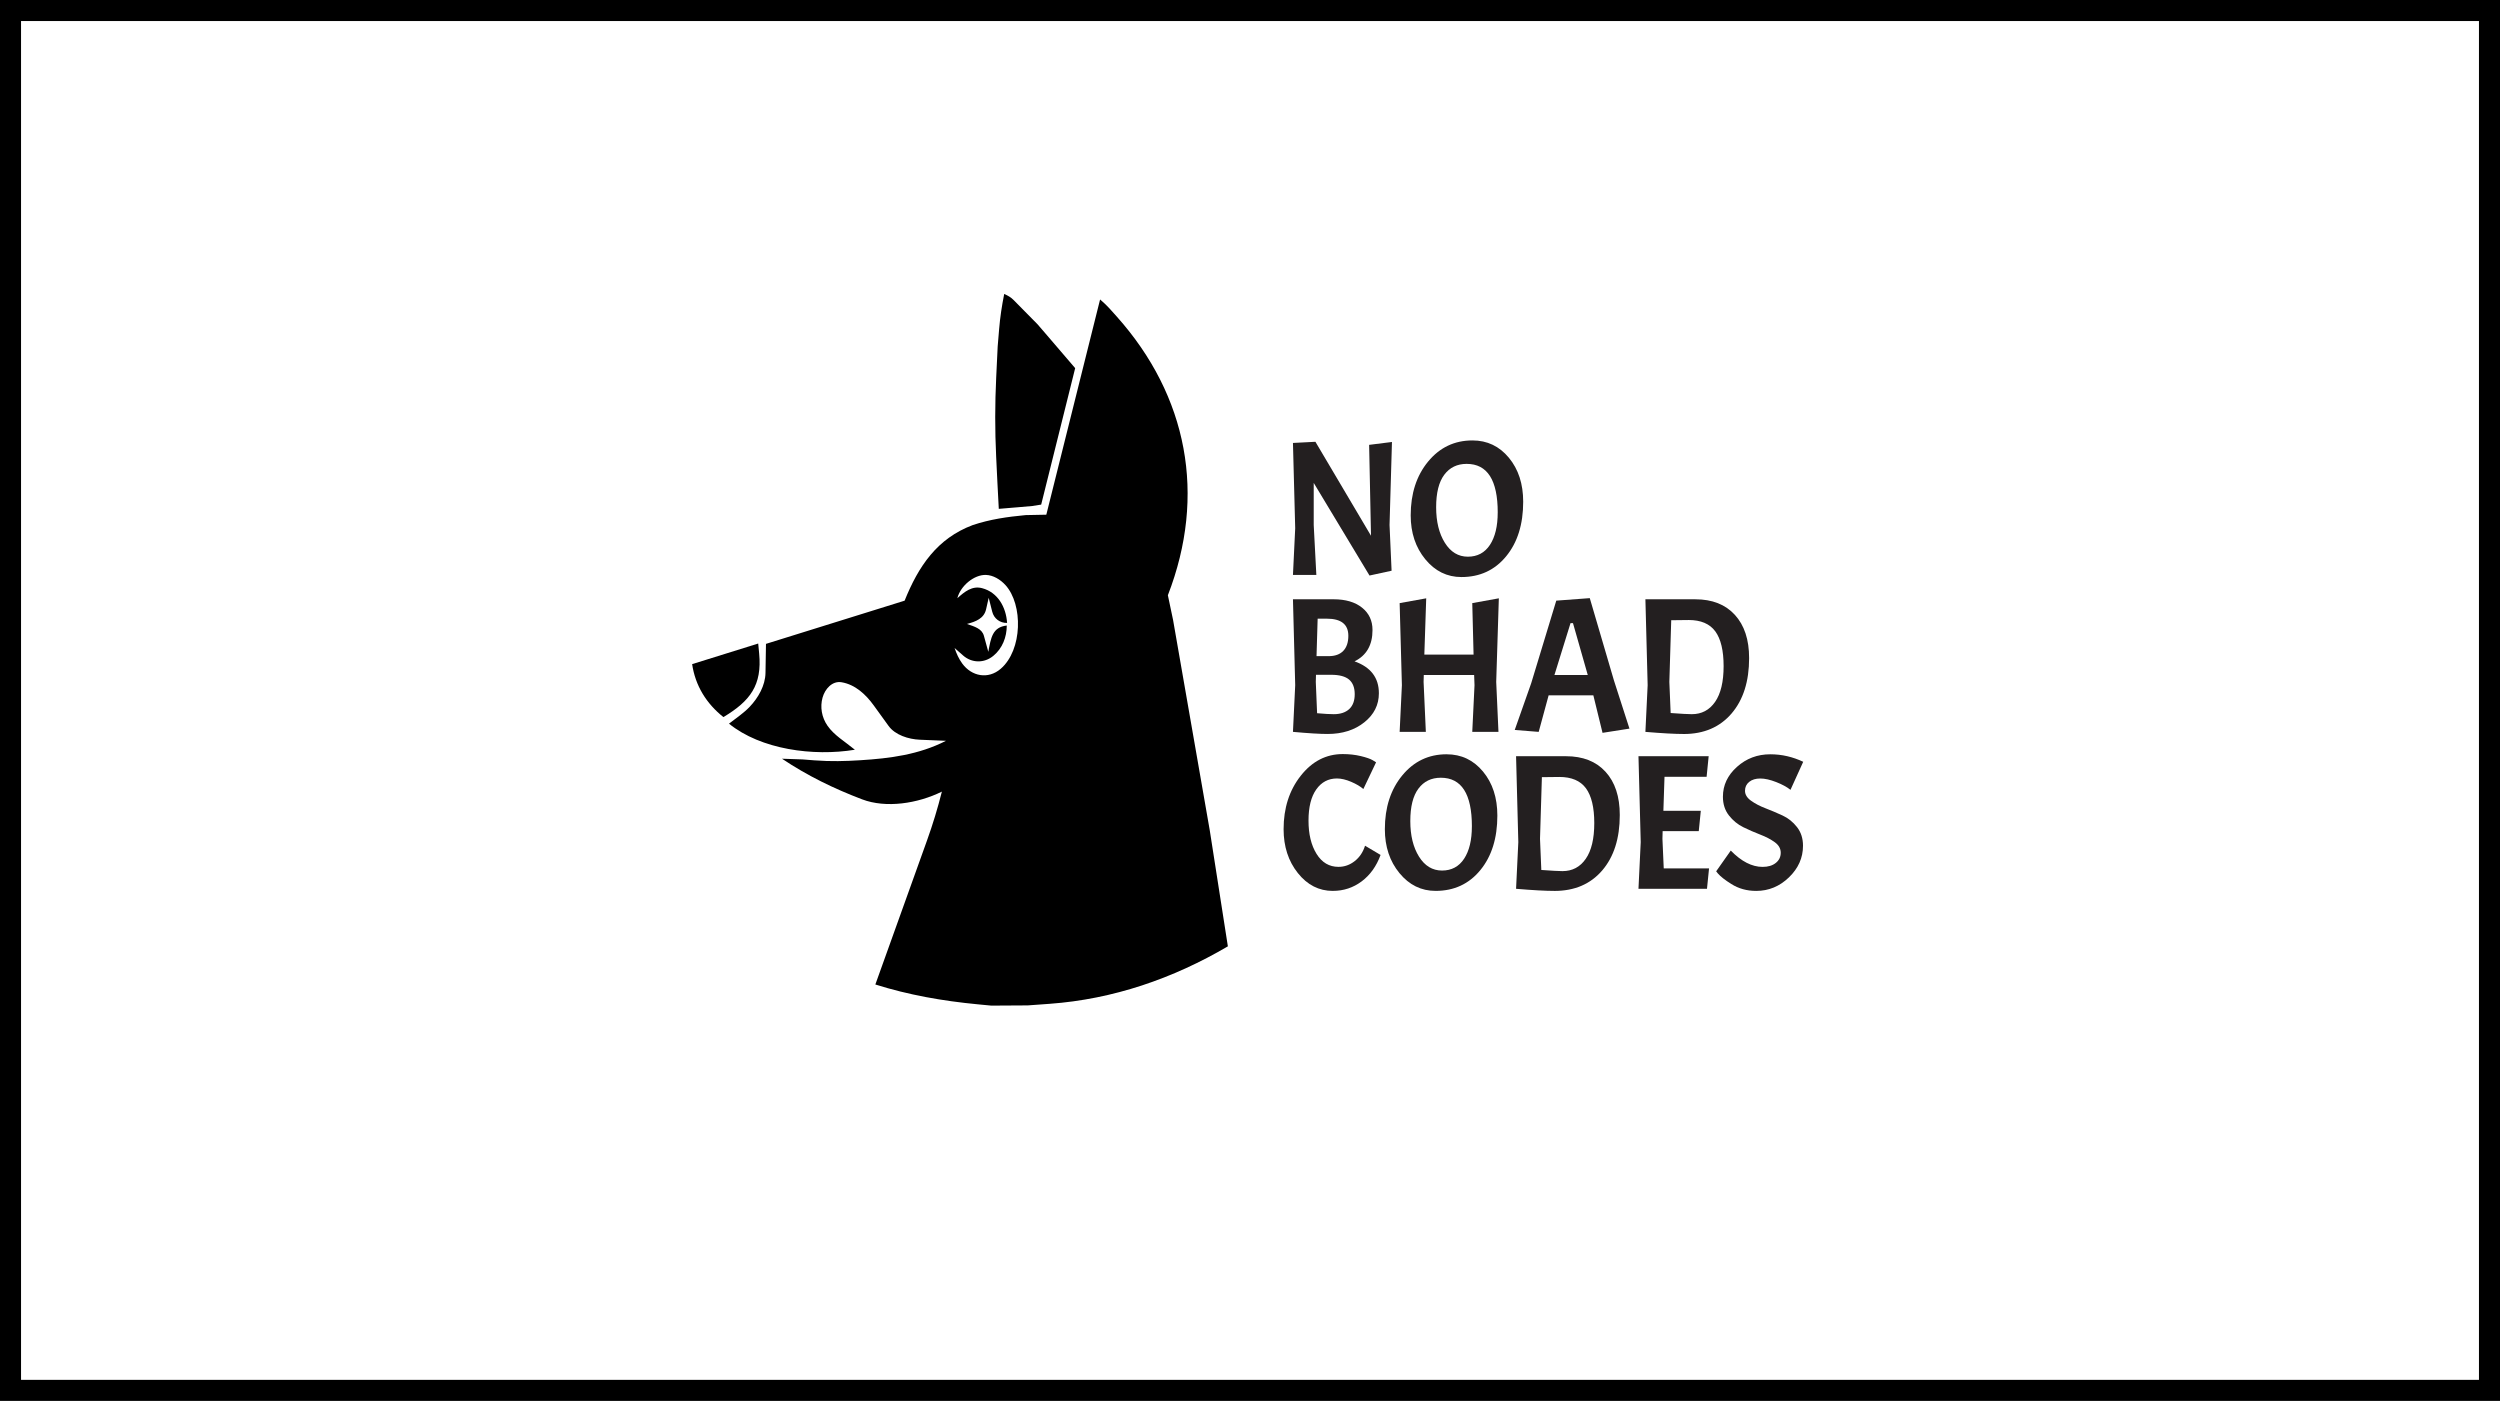
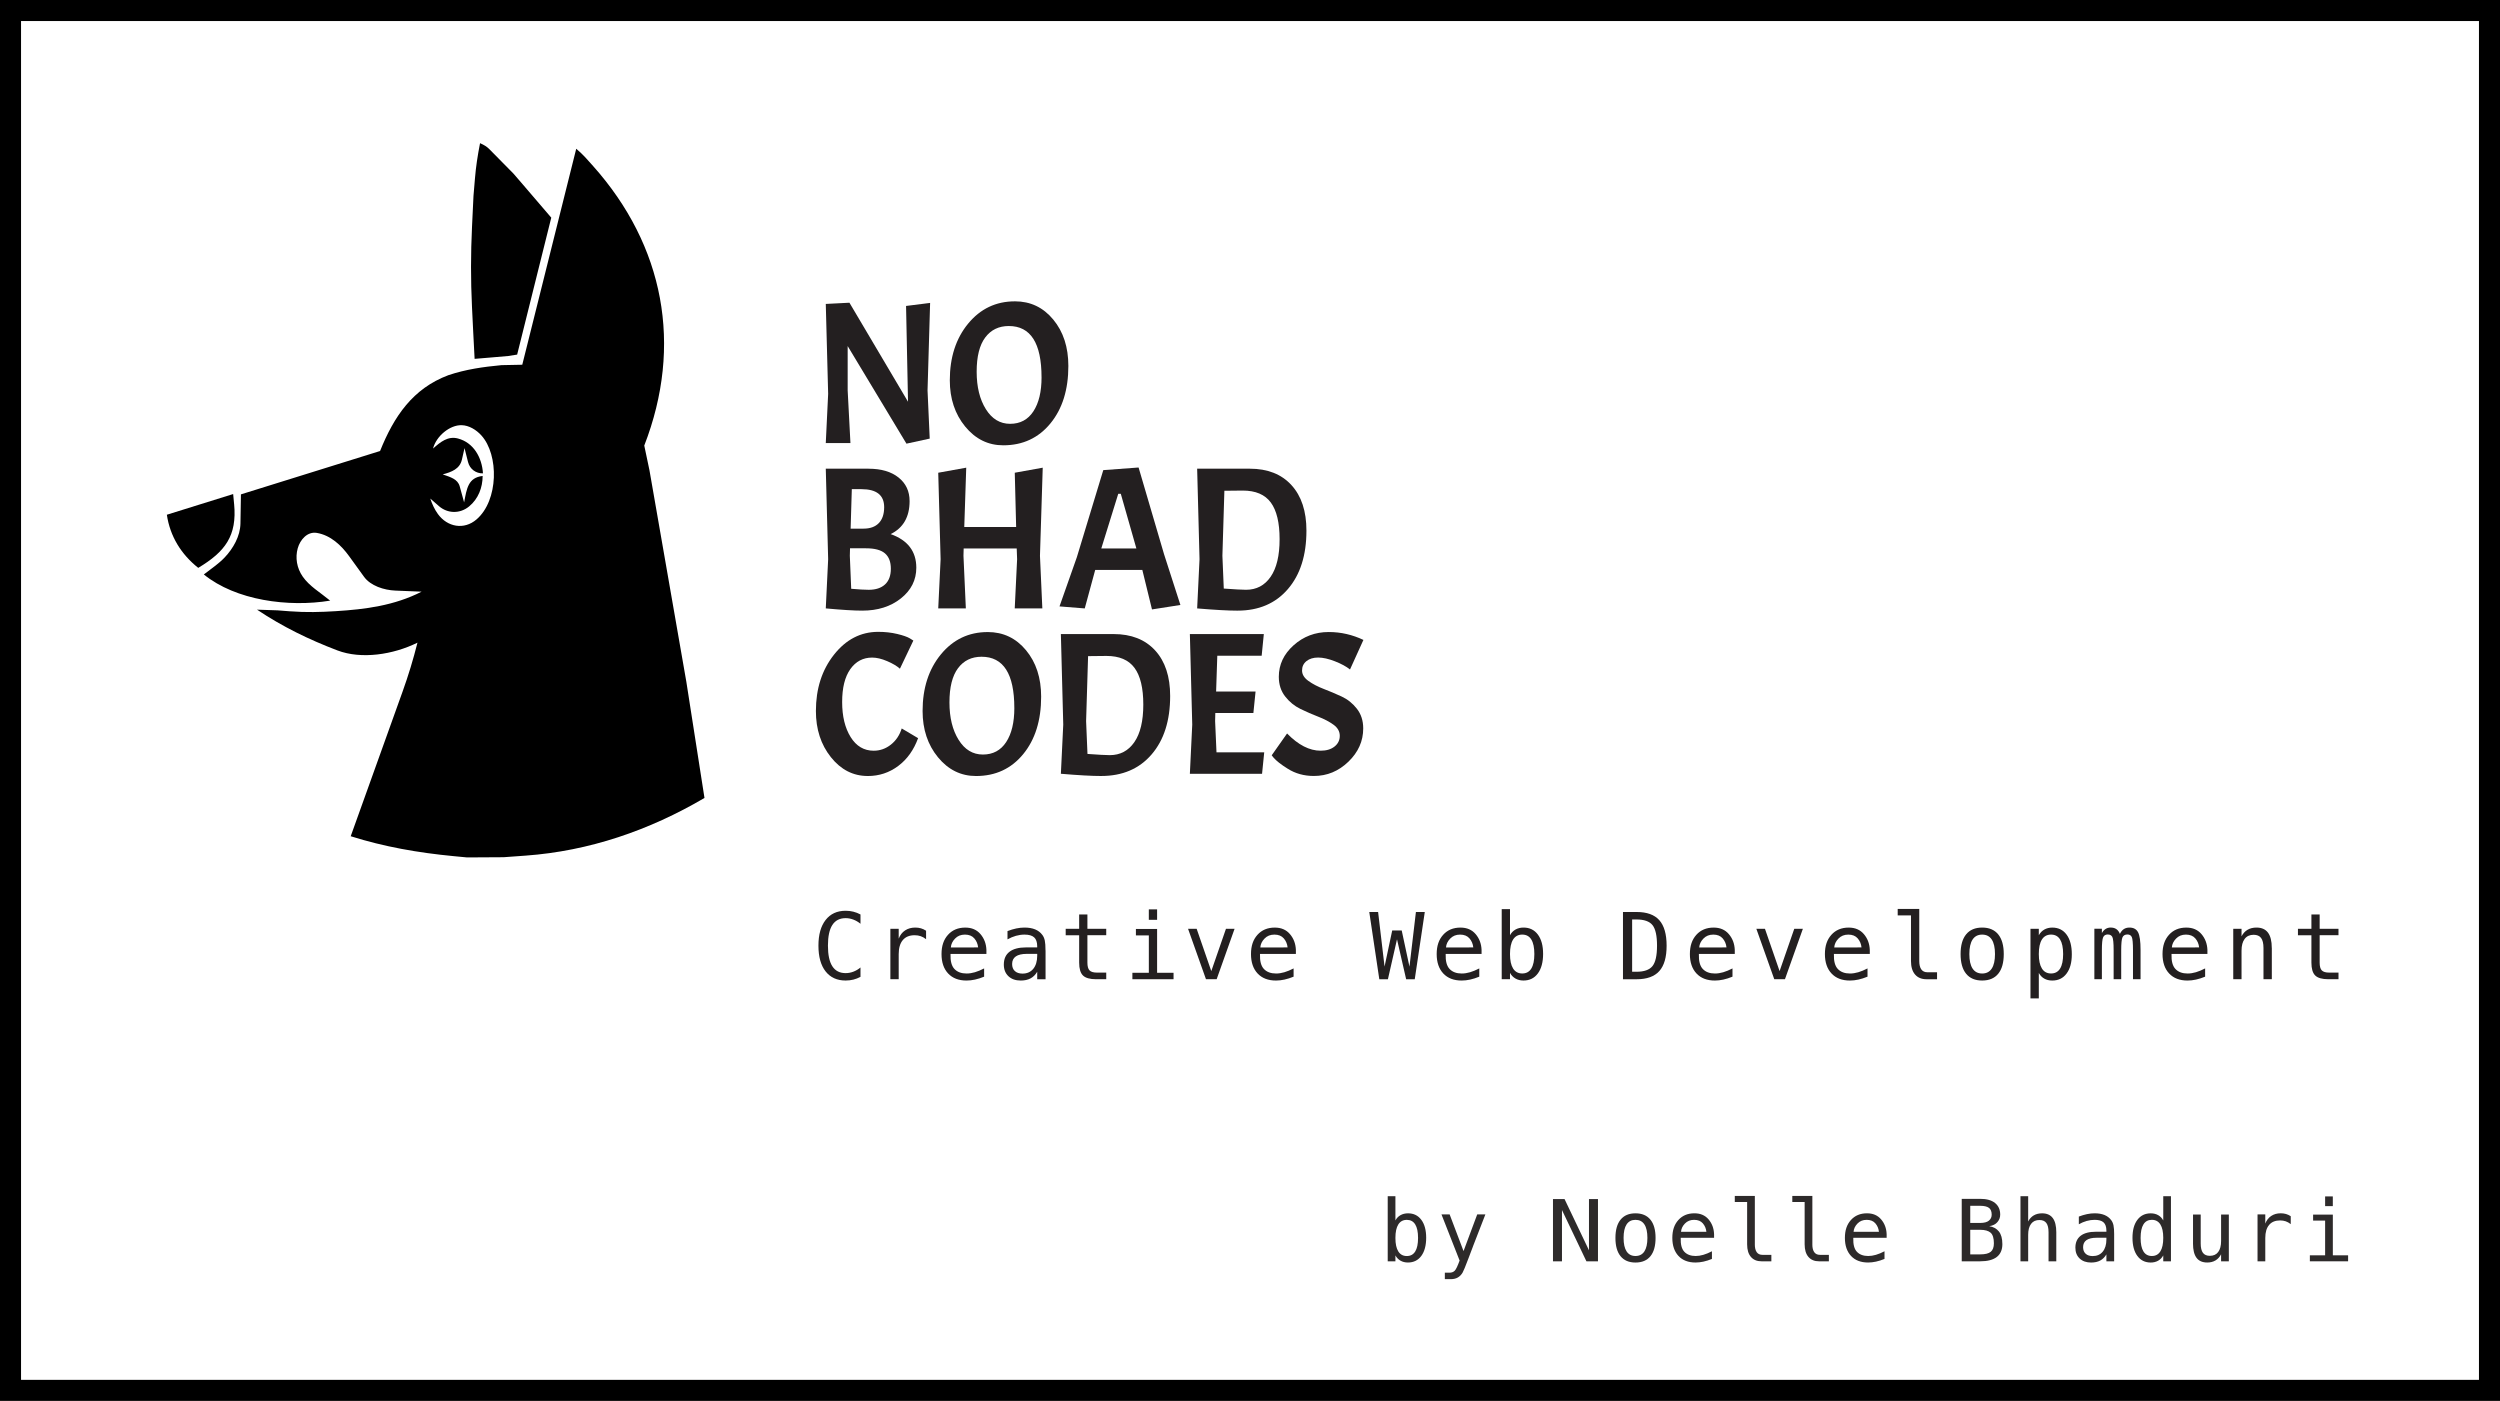
<svg xmlns="http://www.w3.org/2000/svg" id="card_back" width="1069.5" height="599.3" viewBox="0 0 1069.5 599.3">
  <rect id="Card_Outline" x="4.5" y="4.5" width="1060.5" height="590.3" fill="#fff" stroke="#000" stroke-miterlimit="10" stroke-width="9" />
  <g transform="translate(14.8009 1.0625) scale(0.763895)">
+     <g id="Creative_Web_Development" data-name="Creative WebDevelopment">
+       <path d="M462.53,545.66c-1.29.69-2.62,1.21-3.98,1.55-1.36.34-2.81.52-4.34.52-4.83,0-8.57-1.71-11.24-5.12-2.67-3.41-4-8.21-4-14.4s1.34-10.95,4.02-14.39,6.42-5.16,11.21-5.16c1.53,0,2.98.17,4.34.52,1.36.34,2.69.86,3.98,1.55v5.22c-1.24-1.03-2.58-1.81-4.01-2.35-1.43-.54-2.87-.81-4.31-.81-3.31,0-5.79,1.28-7.44,3.83-1.65,2.56-2.47,6.42-2.47,11.58s.82,9,2.47,11.55c1.65,2.56,4.13,3.83,7.44,3.83,1.48,0,2.93-.27,4.35-.81,1.42-.54,2.74-1.32,3.97-2.35v5.22Z" fill="#231f20" />
+       <path d="M499.26,524.58c-.99-.77-2-1.34-3.03-1.69-1.03-.35-2.15-.53-3.38-.53-2.89,0-5.1.91-6.63,2.72-1.53,1.82-2.3,4.44-2.3,7.87v14.05h-4.67v-28.25h4.67v5.52c.77-2,1.96-3.54,3.57-4.6,1.61-1.07,3.51-1.6,5.71-1.6,1.14,0,2.21.14,3.2.43.99.29,1.94.73,2.85,1.34v4.74Z" fill="#231f20" />
+       <path d="M533.04,530.56v2.27h-20.1v.15c-.13,3.85.6,6.62,2.21,8.3,1.61,1.68,3.87,2.52,6.8,2.52,1.48,0,3.03-.24,4.64-.71,1.61-.47,3.34-1.19,5.17-2.14v4.62c-1.77.72-3.47,1.27-5.11,1.63s-3.22.54-4.75.54c-4.39,0-7.82-1.32-10.29-3.95-2.47-2.63-3.71-6.26-3.71-10.88s1.21-8.1,3.63-10.79c2.42-2.69,5.65-4.04,9.68-4.04,3.6,0,6.44,1.22,8.51,3.66,2.08,2.44,3.18,5.38,3.32,8.83ZM528.4,529.2c-.2-1.95-.91-3.64-2.13-5.06-1.22-1.42-2.97-2.13-5.26-2.13s-4.08.74-5.52,2.22c-1.45,1.48-2.24,3.14-2.37,4.99l15.28-.03Z" fill="#231f20" />
+       <path d="M566.16,530.89v16.12h-4.67v-4.19c-.99,1.68-2.24,2.92-3.75,3.72-1.5.8-3.33,1.2-5.49,1.2-2.88,0-5.17-.81-6.89-2.43-1.71-1.62-2.57-3.8-2.57-6.52,0-3.14,1.05-5.53,3.17-7.16s5.21-2.45,9.29-2.45h6.23v-.73c-.02-2.25-.59-3.89-1.72-4.91-1.13-1.02-2.92-1.53-5.4-1.53-1.58,0-3.18.23-4.79.68s-3.19,1.12-4.72,1.99v-4.64c1.71-.66,3.36-1.15,4.93-1.48s3.1-.49,4.58-.49c2.34,0,4.33.34,5.99,1.03,1.66.69,3,1.72,4.02,3.1.64.84,1.09,1.88,1.36,3.12.27,1.24.4,3.09.4,5.56ZM557.16,532.8h-1.54c-2.71,0-4.75.48-6.12,1.43-1.37.95-2.06,2.37-2.06,4.25,0,1.7.51,3.02,1.54,3.96,1.03.94,2.45,1.41,4.26,1.41,2.56,0,4.57-.89,6.03-2.66,1.46-1.77,2.2-4.22,2.22-7.35v-1.03h-4.34Z" fill="#231f20" />
+       <path d="M589.6,510.73v8.02h10.54v3.61h-10.54v15.33c0,2.08.39,3.54,1.19,4.36.79.82,2.17,1.24,4.14,1.24h5.22v3.71h-5.67c-3.48,0-5.94-.7-7.36-2.09-1.43-1.4-2.14-3.8-2.14-7.21v-15.33h-7.54v-3.61h7.54v-8.02h4.64Z" fill="#231f20" />
+       <path d="M616.75,518.85h11.88v24.54h9.21v3.61h-23.05v-3.61h9.21v-20.93h-7.24v-3.61ZM623.99,507.88h4.64v5.85h-4.64v-5.85Z" fill="#231f20" />
+       <path d="M645.96,518.75h4.82l8.2,23.71,8.22-23.71h4.82l-10.04,28.25h-5.98l-10.04-28.25Z" fill="#231f20" />
+       <path d="M706.35,530.56v2.27h-20.1v.15c-.13,3.85.6,6.62,2.21,8.3,1.61,1.68,3.87,2.52,6.8,2.52,1.48,0,3.03-.24,4.64-.71,1.61-.47,3.34-1.19,5.17-2.14v4.62c-1.77.72-3.47,1.27-5.11,1.63s-3.22.54-4.75.54c-4.39,0-7.82-1.32-10.29-3.95-2.47-2.63-3.71-6.26-3.71-10.88s1.21-8.1,3.63-10.79c2.42-2.69,5.65-4.04,9.68-4.04,3.6,0,6.44,1.22,8.51,3.66,2.08,2.44,3.18,5.38,3.32,8.83ZM701.71,529.2c-.2-1.95-.91-3.64-2.13-5.06-1.22-1.42-2.97-2.13-5.26-2.13s-4.08.74-5.52,2.22c-1.45,1.48-2.24,3.14-2.37,4.99l15.28-.03Z" fill="#231f20" />
+       <path d="M747.43,509.35h4.97l3.61,30.57,4.29-20.23h5.32l4.34,20.28,3.61-30.62h4.97l-5.62,37.66h-4.82l-5.12-22.37-5.09,22.37h-4.82l-5.62-37.66Z" fill="#231f20" />
+       <path d="M810.34,530.56v2.27h-20.1v.15c-.13,3.85.6,6.62,2.21,8.3,1.61,1.68,3.87,2.52,6.8,2.52,1.48,0,3.03-.24,4.64-.71,1.61-.47,3.34-1.19,5.17-2.14v4.62c-1.77.72-3.47,1.27-5.11,1.63s-3.22.54-4.75.54c-4.39,0-7.82-1.32-10.29-3.95-2.47-2.63-3.71-6.26-3.71-10.88s1.21-8.1,3.63-10.79c2.42-2.69,5.65-4.04,9.68-4.04,3.6,0,6.44,1.22,8.51,3.66,2.08,2.44,3.18,5.38,3.32,8.83ZM805.7,529.2c-.2-1.95-.91-3.64-2.13-5.06-1.22-1.42-2.97-2.13-5.26-2.13s-4.08.74-5.52,2.22c-1.45,1.48-2.24,3.14-2.37,4.99l15.28-.03Z" fill="#231f20" />
+       <path d="M826.26,522.36c.74-1.38,1.76-2.44,3.06-3.18,1.3-.74,2.81-1.11,4.53-1.11,3.4,0,6.07,1.31,8.02,3.92,1.95,2.61,2.93,6.22,2.93,10.81s-.98,8.31-2.94,10.96c-1.96,2.65-4.65,3.97-8.06,3.97-1.68,0-3.17-.37-4.45-1.1-1.29-.73-2.32-1.79-3.09-3.19v3.56h-4.64v-39.25h4.64v14.6ZM839.9,532.9c0-3.6-.57-6.31-1.71-8.15s-2.83-2.75-5.07-2.75-3.96.92-5.12,2.76c-1.16,1.84-1.74,4.55-1.74,8.13s.58,6.27,1.74,8.12,2.87,2.77,5.12,2.77,3.93-.92,5.07-2.75,1.71-4.55,1.71-8.15Z" fill="#231f20" />
+       <path d="M897.17,509.35c5.75,0,9.99,1.53,12.71,4.59,2.72,3.06,4.09,7.82,4.09,14.28s-1.36,11.16-4.09,14.21c-2.72,3.05-6.96,4.58-12.71,4.58h-7.64v-37.66h7.64ZM897.07,542.82c4.29,0,7.28-1.06,8.98-3.17,1.7-2.11,2.55-5.92,2.55-11.44s-.84-9.4-2.53-11.51c-1.69-2.11-4.69-3.17-8.99-3.17h-2.42v29.28h2.42Z" fill="#231f20" />
+       <path d="M952.14,530.56v2.27h-20.1v.15c-.13,3.85.6,6.62,2.21,8.3,1.61,1.68,3.87,2.52,6.8,2.52,1.48,0,3.03-.24,4.64-.71,1.61-.47,3.34-1.19,5.17-2.14v4.62c-1.77.72-3.47,1.27-5.11,1.63s-3.22.54-4.75.54c-4.39,0-7.82-1.32-10.29-3.95-2.47-2.63-3.71-6.26-3.71-10.88s1.21-8.1,3.63-10.79c2.42-2.69,5.65-4.04,9.68-4.04,3.6,0,6.44,1.22,8.51,3.66,2.08,2.44,3.18,5.38,3.32,8.83ZM947.5,529.2c-.2-1.95-.91-3.64-2.13-5.06-1.22-1.42-2.97-2.13-5.26-2.13s-4.08.74-5.52,2.22c-1.45,1.48-2.24,3.14-2.37,4.99l15.28-.03Z" fill="#231f20" />
+       <path d="M964.22,518.75h4.82l8.2,23.71,8.22-23.71h4.82l-10.04,28.25h-5.98l-10.04-28.25Z" fill="#231f20" />
+       <path d="M1027.76,530.56v2.27h-20.1v.15c-.13,3.85.6,6.62,2.21,8.3,1.61,1.68,3.87,2.52,6.8,2.52,1.48,0,3.03-.24,4.64-.71,1.61-.47,3.34-1.19,5.17-2.14v4.62c-1.77.72-3.47,1.27-5.11,1.63s-3.22.54-4.75.54c-4.39,0-7.82-1.32-10.29-3.95-2.47-2.63-3.71-6.26-3.71-10.88s1.21-8.1,3.63-10.79c2.42-2.69,5.65-4.04,9.68-4.04,3.6,0,6.44,1.22,8.51,3.66,2.08,2.44,3.18,5.38,3.32,8.83ZM1023.12,529.2c-.2-1.95-.91-3.64-2.13-5.06-1.22-1.42-2.97-2.13-5.26-2.13s-4.08.74-5.52,2.22c-1.45,1.48-2.24,3.14-2.37,4.99l15.28-.03Z" fill="#231f20" />
+       <path d="M1055.46,536.79c0,2.08.38,3.66,1.15,4.72.76,1.06,1.9,1.59,3.39,1.59h5.42v3.91h-5.88c-2.77,0-4.92-.89-6.44-2.66-1.52-1.77-2.28-4.29-2.28-7.55v-25.55h-7.44v-3.63h12.08v29.18Z" fill="#231f20" />
+       <path d="M1090.68,518.07c3.92,0,6.92,1.27,8.99,3.81,2.08,2.54,3.11,6.21,3.11,11.02s-1.03,8.5-3.1,11.03c-2.07,2.53-5.07,3.8-9,3.8s-6.91-1.26-8.98-3.8c-2.07-2.53-3.1-6.21-3.1-11.03s1.03-8.48,3.1-11.02c2.07-2.54,5.06-3.81,8.98-3.81ZM1090.68,522.01c-2.35,0-4.14.92-5.35,2.75s-1.82,4.55-1.82,8.15.6,6.29,1.82,8.13,2.99,2.76,5.35,2.76,4.16-.92,5.37-2.76c1.21-1.84,1.82-4.55,1.82-8.13s-.61-6.31-1.82-8.15c-1.21-1.83-3-2.75-5.37-2.75Z" fill="#231f20" />
+       <path d="M1122.41,543.45v14.3h-4.67v-38.99h4.67v3.61c.77-1.4,1.8-2.46,3.09-3.19s2.77-1.1,4.45-1.1c3.41,0,6.09,1.32,8.03,3.96,1.94,2.64,2.91,6.3,2.91,10.97s-.98,8.19-2.93,10.81-4.62,3.92-8.02,3.92c-1.71,0-3.22-.37-4.5-1.1-1.29-.73-2.3-1.79-3.04-3.19ZM1136.03,532.9c0-3.6-.57-6.31-1.7-8.15-1.13-1.83-2.82-2.75-5.06-2.75s-3.96.92-5.12,2.76c-1.16,1.84-1.74,4.55-1.74,8.13s.58,6.27,1.74,8.12,2.87,2.77,5.12,2.77,3.92-.92,5.06-2.75c1.14-1.83,1.7-4.55,1.7-8.15Z" fill="#231f20" />
+       <path d="M1167.82,521.63c.57-1.21,1.3-2.11,2.18-2.69s1.95-.87,3.19-.87c2.27,0,3.87.88,4.8,2.63.93,1.76,1.4,5.07,1.4,9.92v16.37h-4.24v-16.17c0-3.99-.22-6.46-.67-7.43s-1.26-1.45-2.43-1.45c-1.35,0-2.27.52-2.76,1.55s-.74,3.48-.74,7.33v16.17h-4.24v-16.17c0-4.04-.24-6.52-.72-7.47-.48-.94-1.34-1.41-2.58-1.41s-2.08.52-2.56,1.55c-.48,1.03-.72,3.48-.72,7.33v16.17h-4.21v-28.25h4.21v2.42c.55-1.01,1.25-1.78,2.08-2.31s1.78-.79,2.84-.79c1.28,0,2.34.29,3.19.88.85.59,1.51,1.48,1.98,2.67Z" fill="#231f20" />
+       <path d="M1216.83,530.56v2.27h-20.1v.15c-.13,3.85.6,6.62,2.21,8.3,1.61,1.68,3.87,2.52,6.8,2.52,1.48,0,3.03-.24,4.64-.71,1.61-.47,3.34-1.19,5.17-2.14v4.62c-1.77.72-3.47,1.27-5.11,1.63s-3.22.54-4.75.54c-4.39,0-7.82-1.32-10.29-3.95-2.47-2.63-3.71-6.26-3.71-10.88s1.21-8.1,3.63-10.79c2.42-2.69,5.65-4.04,9.68-4.04,3.6,0,6.44,1.22,8.51,3.66,2.08,2.44,3.18,5.38,3.32,8.83ZM1212.19,529.2c-.2-1.95-.91-3.64-2.13-5.06-1.22-1.42-2.97-2.13-5.26-2.13s-4.08.74-5.52,2.22c-1.45,1.48-2.24,3.14-2.37,4.99l15.28-.03Z" fill="#231f20" />
+       <path d="M1252.9,529.5v17.5h-4.67v-17.5c0-2.54-.45-4.41-1.34-5.6-.89-1.19-2.29-1.79-4.19-1.79-2.17,0-3.84.77-5.01,2.31s-1.75,3.75-1.75,6.62v15.96h-4.64v-28.25h4.64v4.24c.82-1.61,1.94-2.84,3.35-3.67,1.41-.83,3.09-1.25,5.02-1.25,2.88,0,5.02.95,6.44,2.84,1.42,1.89,2.13,4.75,2.13,8.59Z" fill="#231f20" />
+       <path d="M1279.69,510.73v8.02h10.54v3.61h-10.54v15.33c0,2.08.39,3.54,1.19,4.36.79.82,2.17,1.24,4.14,1.24h5.22v3.71h-5.67c-3.48,0-5.94-.7-7.36-2.09-1.43-1.4-2.14-3.8-2.14-7.21v-15.33h-7.54v-3.61h7.54v-8.02h4.64Z" fill="#231f20" />
+     </g>
    <g>
-       <g>
-         <path d="M760.16,246.13l-1.36,46.49,1.15,25.61-12.37,2.69-31.24-51.87v23.57l1.47,27.98h-13.1l1.26-26.15-1.26-47.78,12.58-.65,31.13,52.62-1.05-50.9,12.79-1.61Z" fill="#231f20" />
-         <path d="M805.24,245.26c8.24,0,15.04,3.23,20.39,9.69,5.35,6.46,8.02,14.67,8.02,24.64,0,12.63-3.18,22.81-9.54,30.56-6.36,7.75-14.71,11.62-25.05,11.62-8.04,0-14.78-3.32-20.23-9.95-5.45-6.64-8.18-14.83-8.18-24.59,0-12.19,3.25-22.24,9.75-30.13,6.5-7.89,14.78-11.84,24.84-11.84ZM819.39,285.62c0-18.15-5.8-27.23-17.4-27.23-5.31,0-9.49,2.03-12.53,6.08-3.04,4.05-4.56,10.12-4.56,18.19s1.62,14.71,4.87,19.91c3.25,5.2,7.55,7.8,12.89,7.8s9.47-2.21,12.37-6.62c2.9-4.41,4.35-10.46,4.35-18.13Z" fill="#231f20" />
-         <path d="M727.46,334.22c6.71,0,12.02,1.56,15.93,4.68,3.91,3.12,5.87,7.3,5.87,12.54,0,8.39-3.35,14.24-10.06,17.54,9.08,3.23,13.63,9.18,13.63,17.86,0,6.53-2.73,11.96-8.18,16.3-5.45,4.34-12.3,6.51-20.55,6.51-4.33,0-10.8-.39-19.39-1.18l1.26-26.15-1.26-48.1h22.75ZM726.1,376.51h-8.49l-.11,3.98.73,17.54c4.05.36,7.16.54,9.33.54,3.7,0,6.58-.95,8.65-2.85,2.06-1.9,3.09-4.68,3.09-8.34s-1.05-6.38-3.14-8.18c-2.1-1.79-5.45-2.69-10.06-2.69ZM723.68,345.09h-5.14l-.63,20.98h6.81c3.56,0,6.29-.99,8.18-2.96,1.89-1.97,2.83-4.79,2.83-8.45,0-6.38-4.02-9.58-12.05-9.58Z" fill="#231f20" />
-         <path d="M820.01,333.68l-1.47,46.81,1.26,27.98h-14.67l1.26-26.15-.21-5.7h-28.2l-.11,3.87,1.26,27.98h-14.67l1.26-26.15-1.26-45.95,14.88-2.69-1.05,31.53h27.57l-.73-28.84,14.88-2.69Z" fill="#231f20" />
-         <path d="M878.08,409.01l-5.14-20.98h-25.05l-5.56,20.45-13.42-1.08,9.22-26.15,14.05-46.27,18.76-1.4,13.52,46.06,8.7,27.01-15.09,2.37ZM861.52,347.57h-1.36l-9.01,29.05h18.66l-8.28-29.05Z" fill="#231f20" />
-         <path d="M923.58,409.66c-4.96,0-12.12-.39-21.49-1.18l1.26-26.15-1.26-48.1h27.99c9.43,0,16.81,2.91,22.12,8.72,5.31,5.81,7.97,13.88,7.97,24.21,0,13.06-3.29,23.41-9.85,31.05-6.57,7.64-15.48,11.46-26.73,11.46ZM926.3,345.84c-4.61,0-7.86.04-9.75.11l-1.05,34.54.73,17.43c5.87.43,9.82.65,11.84.65,5.52,0,9.87-2.3,13.05-6.89,3.18-4.59,4.77-11.26,4.77-20.02s-1.56-15.24-4.66-19.48c-3.11-4.23-8.09-6.35-14.94-6.35Z" fill="#231f20" />
-         <path d="M727.04,497.54c-7.76,0-14.29-3.34-19.6-10.01-5.31-6.67-7.97-14.85-7.97-24.54,0-11.84,3.2-21.81,9.59-29.92,6.39-8.11,14.24-12.16,23.53-12.16,3.63,0,7,.38,10.12,1.13,3.11.75,5.33,1.53,6.66,2.31l1.89,1.18-7.13,14.96c-1.61-1.43-3.88-2.78-6.81-4.04-2.93-1.25-5.59-1.88-7.97-1.88-4.82,0-8.68,2.04-11.58,6.13-2.9,4.09-4.35,9.92-4.35,17.49s1.5,13.77,4.51,18.62c3,4.84,7.09,7.26,12.26,7.26,3.35,0,6.39-1.08,9.12-3.23,2.73-2.15,4.65-5.02,5.77-8.61l8.7,5.17c-2.31,6.31-5.84,11.25-10.59,14.8-4.75,3.55-10.13,5.33-16.14,5.33Z" fill="#231f20" />
-         <path d="M790.77,421.03c8.24,0,15.04,3.23,20.39,9.68,5.35,6.46,8.02,14.67,8.02,24.64,0,12.63-3.18,22.81-9.54,30.56-6.36,7.75-14.71,11.62-25.05,11.62-8.04,0-14.78-3.32-20.23-9.95-5.45-6.63-8.18-14.83-8.18-24.59,0-12.2,3.25-22.24,9.75-30.13,6.5-7.89,14.78-11.84,24.84-11.84ZM804.92,461.38c0-18.15-5.8-27.22-17.4-27.22-5.31,0-9.49,2.03-12.53,6.08-3.04,4.05-4.56,10.12-4.56,18.19s1.62,14.71,4.87,19.91c3.25,5.2,7.55,7.8,12.89,7.8s9.47-2.21,12.37-6.62c2.9-4.41,4.35-10.46,4.35-18.13Z" fill="#231f20" />
-         <path d="M851.15,497.54c-4.96,0-12.12-.39-21.49-1.18l1.26-26.15-1.26-48.1h27.99c9.43,0,16.81,2.91,22.12,8.72,5.31,5.81,7.97,13.88,7.97,24.21,0,13.06-3.29,23.41-9.85,31.05-6.57,7.64-15.48,11.46-26.73,11.46ZM853.87,433.73c-4.61,0-7.86.04-9.75.11l-1.05,34.54.73,17.43c5.87.43,9.82.65,11.84.65,5.52,0,9.87-2.29,13.05-6.89,3.18-4.59,4.77-11.26,4.77-20.02s-1.56-15.24-4.66-19.48c-3.11-4.23-8.09-6.35-14.94-6.35Z" fill="#231f20" />
-         <path d="M898.21,496.36l1.26-26.15-1.26-48.1h39.31l-1.15,11.51h-23.58l-.63,19.05h20.96l-1.15,11.41h-20.23l-.11,4.3.73,16.57h25.37l-1.15,11.41h-38.37Z" fill="#231f20" />
-         <path d="M949.89,474.94c5.94,6.1,11.88,9.15,17.82,9.15,3.07,0,5.54-.73,7.39-2.21,1.85-1.47,2.78-3.37,2.78-5.7s-1.12-4.3-3.35-5.92c-2.24-1.61-4.94-3.03-8.12-4.25-3.18-1.22-6.34-2.6-9.49-4.14-3.14-1.54-5.83-3.75-8.07-6.62-2.24-2.87-3.35-6.35-3.35-10.44,0-6.46,2.62-12.03,7.86-16.73,5.24-4.7,11.46-7.05,18.66-7.05,3.28,0,6.46.36,9.54,1.08,3.07.72,6.04,1.76,8.91,3.12l-7.13,15.71c-1.96-1.58-4.63-3.03-8.02-4.36-3.39-1.33-6.36-1.99-8.91-1.99s-4.61.63-6.18,1.88c-1.57,1.26-2.36,2.92-2.36,5s1.12,3.93,3.35,5.54c2.24,1.61,4.94,3.03,8.12,4.25,3.18,1.22,6.36,2.57,9.54,4.04,3.18,1.47,5.89,3.64,8.12,6.51,2.24,2.87,3.35,6.35,3.35,10.44,0,6.74-2.62,12.64-7.86,17.7-5.24,5.06-11.36,7.59-18.34,7.59-5.24,0-9.89-1.29-13.94-3.87-3.56-2.22-6.08-4.2-7.55-5.92l-.94-1.18,8.18-11.62Z" fill="#231f20" />
-       </g>
-       <g id="Arrow_Avatar">
-         <path d="M437.09,424.44c8.76.68,16.98.45,25.35-.08,16.56-1.04,32.66-3.07,47.97-10.88l-14.7-.61c-6.28-.26-13.78-2.63-17.45-7.71l-8.34-11.53c-4.37-6.04-10.28-11.63-17.98-12.94-5.28-.9-9.33,3.79-10.66,8.58-1.46,5.24-.53,11.04,2.78,15.79,3.74,5.36,9.49,8.65,15.32,13.42-23.31,3.83-52.68-.13-70.5-14.6,4.41-3.44,8.21-5.89,11.63-9.49,4.78-5.03,8.69-11.9,8.81-18.91l.27-16.29,77.64-24.19c7.76-19.3,18.23-34.85,38.12-42.32,9.71-3.26,19.48-4.64,29.66-5.6l11.58-.23,30.11-120.53c3.99,3.37,6.41,6.29,9.4,9.64,39.62,44.43,50.28,99.96,28.56,156l2.91,13.83,20.57,117.95,10.12,64.84c-30.75,18.07-64.34,29.62-99.82,32.19l-12.26.89-20.4.12-7.51-.72c-19.79-1.9-38.79-5.23-57.43-11.11l28.94-80.68c3.3-9.21,5.91-17.8,8.32-27.34-13.57,6.71-31.28,9.43-44.7,4.32-15.82-6.02-30.59-13.2-44.84-22.74l11.49.39,7.05.55ZM544.45,348.93c-.04,6.53-2.44,12.78-7.55,16.98-5.1,4.2-12.02,4.1-16.93-.22l-4.75-4.18c.98,2.99,2.38,6.08,4.26,8.66,5.3,7.27,14.55,9.01,21.54,3,12.31-10.57,12.57-36.02,2.7-46.88-2.9-3.19-6.91-5.6-11.01-5.71-6.54-.17-14.15,6.05-15.95,13.04,4.12-3.69,8.3-7.09,13.87-5.62,8.77,2.31,13.43,10.62,13.99,19.47-3.96.09-7.35-2.4-8.33-6.3l-1.97-7.79-1.46,6.44c-1.17,5.16-5.73,6.91-10.72,8.22,4.34,1.52,8.38,2.59,9.51,6.68l2.45,8.92c1.48-7.74,2.24-13.81,10.35-14.72Z" />
-         <path d="M549.12,282.81l-9.15.77-.78-14.91-.69-14.26c-.72-14.84-.69-29.64.02-44.44l.83-17.32.81-9.73c.57-6.78,1.45-12.54,2.84-19.69,2.21.98,3.77,1.89,5.19,3.32l13.47,13.66,5.31,6.16,15.78,18.41-19.04,76.42-5.03.79-9.56.83Z" />
-         <path d="M405.77,364.59c1.69,17.74-4.99,26.6-20.02,35.61-9.51-7.56-15.73-17.55-17.51-29.66l37-11.54.53,5.59Z" />
-       </g>
+       <path d="M501.51,168.26l-1.44,48.99,1.22,26.99-13.03,2.83-32.92-54.66v24.83l1.55,29.48h-13.81l1.33-27.55-1.33-50.35,13.25-.68,32.81,55.45-1.1-53.64,13.48-1.7Z" fill="#231f20" />
+       <path d="M549,167.36c8.69,0,15.85,3.4,21.48,10.21,5.63,6.8,8.45,15.46,8.45,25.97,0,13.31-3.35,24.04-10.05,32.2-6.7,8.16-15.5,12.25-26.4,12.25-8.47,0-15.58-3.5-21.32-10.49-5.74-6.99-8.62-15.63-8.62-25.91,0-12.85,3.42-23.43,10.27-31.75,6.85-8.31,15.58-12.47,26.18-12.47ZM563.91,209.88c0-19.12-6.11-28.69-18.33-28.69-5.6,0-10,2.14-13.2,6.41-3.2,4.27-4.8,10.66-4.8,19.16s1.71,15.5,5.14,20.98c3.42,5.48,7.95,8.22,13.59,8.22s9.98-2.32,13.03-6.97c3.05-4.65,4.58-11.02,4.58-19.11Z" fill="#231f20" />
+       <path d="M467.04,261.1c7.07,0,12.67,1.64,16.79,4.93,4.12,3.29,6.19,7.69,6.19,13.21,0,8.84-3.54,15.01-10.6,18.48,9.57,3.4,14.36,9.68,14.36,18.82,0,6.88-2.87,12.61-8.62,17.18-5.74,4.58-12.96,6.86-21.65,6.86-4.57,0-11.38-.42-20.43-1.25l1.33-27.56-1.33-50.69h23.97ZM465.61,305.66h-8.95l-.11,4.2.77,18.48c4.27.38,7.55.57,9.83.57,3.9,0,6.94-1,9.11-3,2.17-2,3.26-4.93,3.26-8.79s-1.1-6.73-3.31-8.62c-2.21-1.89-5.74-2.83-10.6-2.83ZM463.07,272.55h-5.41l-.66,22.11h7.18c3.76,0,6.63-1.04,8.62-3.12,1.99-2.08,2.98-5.05,2.98-8.9,0-6.73-4.24-10.09-12.7-10.09Z" fill="#231f20" />
+       <path d="M564.58,260.53l-1.55,49.33,1.33,29.48h-15.46l1.33-27.56-.22-6.01h-29.71l-.11,4.08,1.33,29.48h-15.46l1.33-27.56-1.33-48.42,15.68-2.83-1.1,33.22h29.05l-.77-30.39,15.68-2.83Z" fill="#231f20" />
+       <path d="M625.77,339.91l-5.41-22.11h-26.4l-5.85,21.54-14.14-1.13,9.72-27.56,14.8-48.76,19.77-1.47,14.25,48.53,9.17,28.46-15.91,2.49ZM608.31,275.16h-1.44l-9.5,30.62h19.66l-8.73-30.62Z" fill="#231f20" />
+       <path d="M673.7,340.59c-5.23,0-12.78-.42-22.64-1.25l1.33-27.56-1.33-50.69h29.49c9.94,0,17.71,3.06,23.31,9.19,5.6,6.12,8.4,14.63,8.4,25.51,0,13.76-3.46,24.66-10.38,32.71-6.92,8.05-16.31,12.08-28.17,12.08ZM676.58,273.34c-4.86,0-8.28.04-10.27.11l-1.11,36.4.77,18.37c6.19.45,10.35.68,12.48.68,5.82,0,10.4-2.42,13.75-7.26,3.35-4.84,5.03-11.87,5.03-21.09s-1.64-16.06-4.92-20.52c-3.28-4.46-8.52-6.69-15.74-6.69Z" fill="#231f20" />
+       <path d="M466.6,433.19c-8.17,0-15.06-3.51-20.66-10.55-5.6-7.03-8.39-15.65-8.39-25.85,0-12.47,3.37-22.98,10.11-31.52,6.74-8.54,15-12.81,24.8-12.81,3.83,0,7.38.4,10.66,1.19,3.28.79,5.61,1.61,7.01,2.44l1.99,1.25-7.51,15.76c-1.69-1.51-4.09-2.93-7.18-4.25-3.09-1.32-5.89-1.98-8.39-1.98-5.08,0-9.15,2.16-12.21,6.46-3.06,4.31-4.58,10.45-4.58,18.43s1.58,14.51,4.75,19.62c3.17,5.1,7.47,7.65,12.92,7.65,3.53,0,6.74-1.13,9.61-3.4,2.87-2.27,4.9-5.29,6.08-9.07l9.17,5.44c-2.43,6.65-6.15,11.85-11.16,15.59-5.01,3.74-10.68,5.61-17.01,5.61Z" fill="#231f20" />
+       <path d="M533.76,352.57c8.69,0,15.85,3.4,21.48,10.21,5.63,6.8,8.45,15.46,8.45,25.97,0,13.31-3.35,24.04-10.05,32.2-6.7,8.16-15.5,12.25-26.4,12.25-8.47,0-15.58-3.5-21.32-10.49-5.74-6.99-8.62-15.63-8.62-25.91,0-12.85,3.42-23.43,10.27-31.75,6.85-8.31,15.58-12.47,26.18-12.47ZM548.67,395.09c0-19.12-6.11-28.69-18.33-28.69-5.6,0-10,2.14-13.2,6.41-3.2,4.27-4.8,10.66-4.8,19.16s1.71,15.5,5.14,20.98c3.42,5.48,7.95,8.22,13.59,8.22s9.98-2.32,13.03-6.97c3.05-4.65,4.58-11.02,4.58-19.11Z" fill="#231f20" />
+       <path d="M597.38,433.19c-5.23,0-12.78-.42-22.64-1.25l1.33-27.55-1.33-50.69h29.49c9.94,0,17.71,3.06,23.31,9.18,5.6,6.12,8.4,14.63,8.4,25.51,0,13.76-3.46,24.66-10.38,32.71-6.92,8.05-16.31,12.08-28.17,12.08ZM600.25,365.95c-4.86,0-8.28.04-10.27.11l-1.11,36.4.77,18.37c6.19.45,10.35.68,12.48.68,5.82,0,10.4-2.42,13.75-7.26,3.35-4.84,5.03-11.87,5.03-21.09s-1.64-16.06-4.92-20.52c-3.28-4.46-8.52-6.69-15.74-6.69Z" fill="#231f20" />
+       <path d="M646.98,431.94l1.33-27.55-1.33-50.69h41.42l-1.21,12.13h-24.85l-.66,20.07h22.09l-1.22,12.02h-21.32l-.11,4.54.77,17.46h26.73l-1.21,12.02h-40.43Z" fill="#231f20" />
+       <path d="M701.43,409.38c6.26,6.43,12.52,9.64,18.78,9.64,3.24,0,5.83-.77,7.79-2.33,1.95-1.55,2.93-3.55,2.93-6.01s-1.18-4.54-3.54-6.24c-2.36-1.7-5.21-3.19-8.56-4.48-3.35-1.28-6.68-2.74-10-4.37-3.31-1.62-6.15-3.95-8.5-6.97-2.36-3.02-3.54-6.69-3.54-11,0-6.8,2.76-12.68,8.28-17.63,5.52-4.95,12.08-7.43,19.66-7.43,3.46,0,6.81.38,10.05,1.13,3.24.76,6.37,1.85,9.39,3.29l-7.51,16.56c-2.06-1.66-4.88-3.19-8.45-4.59-3.57-1.4-6.7-2.1-9.39-2.1s-4.86.66-6.52,1.98c-1.66,1.32-2.49,3.08-2.49,5.27s1.18,4.14,3.54,5.84c2.36,1.7,5.21,3.19,8.56,4.48,3.35,1.29,6.7,2.7,10.05,4.25,3.35,1.55,6.2,3.84,8.56,6.86,2.36,3.02,3.54,6.69,3.54,11,0,7.11-2.76,13.32-8.29,18.65-5.52,5.33-11.97,7.99-19.33,7.99-5.52,0-10.42-1.36-14.69-4.08-3.76-2.34-6.41-4.42-7.95-6.24l-.99-1.25,8.62-12.25Z" fill="#231f20" />
+     </g>
+     <g id="Arrow_Avatar">
+       <path d="M143.17,340.96c8.79.68,17.04.45,25.44-.08,16.62-1.04,32.78-3.09,48.14-10.92l-14.75-.61c-6.3-.26-13.83-2.64-17.52-7.74l-8.37-11.57c-4.39-6.06-10.31-11.67-18.05-12.99-5.3-.9-9.36,3.81-10.7,8.61-1.47,5.26-.53,11.08,2.79,15.85,3.75,5.38,9.52,8.68,15.37,13.47-23.4,3.84-52.87-.13-70.75-14.66,4.43-3.45,8.24-5.91,11.67-9.52,4.79-5.05,8.72-11.94,8.84-18.98l.27-16.35,77.92-24.28c7.79-19.37,18.29-34.98,38.26-42.47,9.74-3.27,19.55-4.66,29.76-5.62l11.62-.23,30.22-120.96c4,3.38,6.43,6.31,9.43,9.67,39.76,44.58,50.46,100.32,28.67,156.56l2.92,13.88,20.64,118.38,10.16,65.08c-30.86,18.14-64.57,29.72-100.18,32.3l-12.3.89-20.47.12-7.54-.72c-19.86-1.9-38.93-5.24-57.63-11.15l29.04-80.97c3.32-9.25,5.93-17.87,8.35-27.44-13.62,6.73-31.39,9.47-44.86,4.34-15.87-6.04-30.69-13.25-45-22.82l11.53.39,7.08.55ZM250.92,265.17c-.04,6.55-2.45,12.82-7.57,17.04-5.12,4.22-12.06,4.11-16.99-.22l-4.77-4.19c.99,3,2.39,6.1,4.28,8.69,5.31,7.29,14.61,9.04,21.62,3.01,12.36-10.61,12.61-36.14,2.71-47.05-2.91-3.2-6.93-5.62-11.05-5.73-6.57-.17-14.2,6.07-16.01,13.09,4.14-3.7,8.33-7.11,13.92-5.64,8.8,2.32,13.48,10.66,14.04,19.54-3.97.09-7.37-2.41-8.36-6.33l-1.97-7.81-1.47,6.46c-1.18,5.18-5.75,6.94-10.76,8.25,4.36,1.53,8.41,2.6,9.54,6.71l2.46,8.95c1.49-7.77,2.25-13.86,10.39-14.78Z" />
+       <path d="M255.6,198.81l-9.18.77-.78-14.96-.7-14.32c-.72-14.89-.69-29.74.02-44.6l.83-17.38.82-9.76c.57-6.8,1.46-12.59,2.85-19.77,2.22.98,3.78,1.9,5.2,3.34l13.52,13.71,5.33,6.18,15.84,18.48-19.11,76.69-5.05.79-9.59.83Z" />
+       <path d="M111.74,280.89c1.69,17.8-5.01,26.69-20.1,35.74-9.54-7.59-15.78-17.61-17.57-29.76l37.13-11.58.53,5.61Z" />
+     </g>
+     <g id="Creative_Web_Development-2" data-name="Creative WebDevelopment">
+       <path d="M762.09,682.08c.69-1.28,1.64-2.27,2.85-2.95s2.61-1.03,4.21-1.03c3.16,0,5.64,1.21,7.45,3.64s2.72,5.78,2.72,10.04-.91,7.72-2.73,10.18-4.32,3.69-7.49,3.69c-1.56,0-2.94-.34-4.14-1.02s-2.15-1.67-2.87-2.96v3.3h-4.31v-36.47h4.31v13.57ZM774.77,691.88c0-3.34-.53-5.87-1.59-7.57s-2.63-2.55-4.71-2.55-3.68.86-4.76,2.57-1.62,4.23-1.62,7.56.54,5.83,1.62,7.55,2.66,2.58,4.76,2.58,3.65-.85,4.71-2.55,1.59-4.23,1.59-7.57Z" fill="#231f20" opacity=".95" />
+       <path d="M805.57,696.54c-.72,1.83-1.63,4.23-2.74,7.22-1.55,4.12-2.59,6.64-3.12,7.55-.72,1.22-1.62,2.13-2.7,2.74s-2.34.91-3.77.91h-3.47v-3.61h2.55c1.27,0,2.26-.37,2.98-1.1s1.63-2.63,2.74-5.7l-10.15-25.83h4.57l7.78,20.53,7.66-20.53h4.57l-6.91,17.81Z" fill="#231f20" opacity=".95" />
+       <path d="M850.33,670.1h6.47l13.69,28.71v-28.71h5.04v34.88h-6.47l-13.69-28.71v28.71h-5.04v-34.88Z" fill="#231f20" opacity=".95" />
+       <path d="M896.53,678.1c3.64,0,6.43,1.18,8.36,3.54s2.89,5.77,2.89,10.24-.96,7.9-2.88,10.25-4.71,3.53-8.37,3.53-6.42-1.18-8.34-3.53-2.88-5.77-2.88-10.25.96-7.88,2.88-10.24,4.7-3.54,8.34-3.54ZM896.53,681.75c-2.19,0-3.84.85-4.97,2.55s-1.69,4.23-1.69,7.57.56,5.85,1.69,7.56,2.78,2.57,4.97,2.57,3.87-.86,4.99-2.57,1.69-4.23,1.69-7.56-.56-5.87-1.69-7.57-2.79-2.55-4.99-2.55Z" fill="#231f20" opacity=".95" />
+       <path d="M940.55,689.7v2.11h-18.68v.14c-.12,3.58.56,6.15,2.05,7.71s3.6,2.34,6.32,2.34c1.38,0,2.81-.22,4.31-.66s3.1-1.1,4.8-1.99v4.29c-1.64.67-3.22,1.18-4.75,1.51s-3,.5-4.42.5c-4.08,0-7.27-1.22-9.56-3.67s-3.45-5.82-3.45-10.11,1.12-7.53,3.38-10.03,5.25-3.75,9-3.75c3.34,0,5.98,1.13,7.91,3.4s2.96,5,3.08,8.2ZM936.24,688.43c-.19-1.81-.85-3.38-1.98-4.7s-2.76-1.98-4.89-1.98-3.79.69-5.13,2.06-2.08,2.92-2.2,4.64l14.2-.02Z" fill="#231f20" opacity=".95" />
+       <path d="M963.37,695.49c0,1.94.36,3.4,1.07,4.38s1.76,1.48,3.15,1.48h5.04v3.63h-5.46c-2.58,0-4.57-.82-5.99-2.47s-2.12-3.99-2.12-7.02v-23.74h-6.91v-3.38h11.23v27.12Z" fill="#231f20" opacity=".95" />
+       <path d="M995.58,695.49c0,1.94.36,3.4,1.07,4.38s1.76,1.48,3.15,1.48h5.04v3.63h-5.46c-2.58,0-4.57-.82-5.99-2.47s-2.12-3.99-2.12-7.02v-23.74h-6.91v-3.38h11.23v27.12Z" fill="#231f20" opacity=".95" />
+       <path d="M1037.19,689.7v2.11h-18.68v.14c-.12,3.58.56,6.15,2.05,7.71s3.6,2.34,6.32,2.34c1.38,0,2.81-.22,4.31-.66s3.1-1.1,4.8-1.99v4.29c-1.64.67-3.22,1.18-4.75,1.51s-3,.5-4.42.5c-4.08,0-7.27-1.22-9.56-3.67s-3.45-5.82-3.45-10.11,1.12-7.53,3.38-10.03,5.25-3.75,9-3.75c3.34,0,5.98,1.13,7.91,3.4s2.96,5,3.08,8.2ZM1032.87,688.43c-.19-1.81-.85-3.38-1.98-4.7s-2.76-1.98-4.89-1.98-3.79.69-5.13,2.06-2.08,2.92-2.2,4.64l14.2-.02Z" fill="#231f20" opacity=".95" />
+       <path d="M1079.25,669.99h10.36c3.58,0,6.34.77,8.27,2.32s2.91,3.73,2.91,6.56c0,1.52-.51,2.89-1.54,4.12s-2.56,2.01-4.61,2.32c2.3.34,4.1,1.32,5.4,2.94s1.96,3.99,1.96,7.11-1.04,5.57-3.12,7.18-5.17,2.43-9.28,2.43h-10.36v-34.99ZM1084.01,673.88v9.61h5.51c2.28,0,3.93-.44,4.96-1.31s1.54-1.98,1.54-3.3c0-1.77-.5-3.04-1.51-3.82s-2.67-1.17-4.98-1.17h-5.51ZM1084.01,687.33v13.76h5.6c2.75,0,4.71-.48,5.88-1.44s1.76-2.54,1.76-4.75c0-2.91-.62-4.89-1.85-5.96s-3.16-1.61-5.79-1.61h-5.6Z" fill="#231f20" opacity=".95" />
+       <path d="M1132.2,688.71v16.27h-4.34v-16.27c0-2.36-.41-4.09-1.24-5.2s-2.12-1.66-3.89-1.66c-2.02,0-3.57.71-4.65,2.14s-1.63,3.48-1.63,6.15v14.84h-4.31v-36.47h4.31v14.16c.77-1.5,1.8-2.64,3.12-3.41s2.87-1.16,4.66-1.16c2.67,0,4.67.88,5.99,2.64s1.98,4.42,1.98,7.98Z" fill="#231f20" opacity=".95" />
+       <path d="M1164.6,690v14.98h-4.34v-3.89c-.92,1.56-2.08,2.71-3.48,3.46s-3.1,1.11-5.1,1.11c-2.67,0-4.8-.75-6.4-2.26s-2.39-3.53-2.39-6.06c0-2.92.98-5.14,2.94-6.66s4.84-2.27,8.64-2.27h5.79v-.68c-.02-2.09-.55-3.61-1.59-4.56s-2.72-1.42-5.02-1.42c-1.47,0-2.95.21-4.45.63s-2.96,1.04-4.38,1.85v-4.31c1.59-.61,3.12-1.07,4.58-1.37s2.88-.46,4.25-.46c2.17,0,4.03.32,5.57.96s2.79,1.6,3.74,2.88c.59.78,1.02,1.75,1.27,2.89s.38,2.87.38,5.17ZM1156.23,691.78h-1.43c-2.52,0-4.41.44-5.68,1.32s-1.91,2.2-1.91,3.95c0,1.58.48,2.8,1.43,3.68s2.27,1.31,3.96,1.31c2.38,0,4.24-.82,5.6-2.47s2.05-3.93,2.06-6.83v-.96h-4.03Z" fill="#231f20" opacity=".95" />
+       <path d="M1192.1,682.08v-13.57h4.31v36.47h-4.31v-3.3c-.72,1.3-1.68,2.29-2.87,2.96s-2.57,1.02-4.14,1.02c-3.17,0-5.67-1.23-7.49-3.69s-2.73-5.86-2.73-10.18.91-7.61,2.74-10.04,4.32-3.64,7.48-3.64c1.58,0,2.97.34,4.17,1.02s2.15,1.67,2.84,2.96ZM1179.42,691.88c0,3.34.53,5.87,1.59,7.57s2.63,2.55,4.71,2.55,3.66-.86,4.75-2.58,1.63-4.23,1.63-7.55-.54-5.85-1.63-7.56-2.67-2.57-4.75-2.57-3.65.85-4.71,2.55-1.59,4.23-1.59,7.57Z" fill="#231f20" opacity=".95" />
+       <path d="M1208.77,695.04v-16.27h4.31v16.27c0,2.36.42,4.09,1.25,5.2s2.13,1.66,3.88,1.66c2.03,0,3.59-.71,4.66-2.14s1.62-3.48,1.62-6.15v-14.84h4.34v26.2h-4.34v-3.94c-.77,1.52-1.81,2.66-3.13,3.45s-2.86,1.17-4.63,1.17c-2.69,0-4.69-.88-6-2.64s-1.97-4.42-1.97-7.98Z" fill="#231f20" opacity=".95" />
+       <path d="M1263.48,684.14c-.92-.72-1.86-1.24-2.81-1.57s-2-.49-3.14-.49c-2.69,0-4.74.84-6.16,2.53s-2.13,4.12-2.13,7.31v13.05h-4.34v-26.25h4.34v5.13c.72-1.86,1.82-3.29,3.32-4.28s3.26-1.49,5.31-1.49c1.06,0,2.05.13,2.98.4s1.8.68,2.65,1.24v4.41Z" fill="#231f20" opacity=".95" />
+       <path d="M1276.03,678.82h11.04v22.8h8.55v3.35h-21.42v-3.35h8.55v-19.45h-6.73v-3.35ZM1282.75,668.63h4.31v5.44h-4.31v-5.44Z" fill="#231f20" opacity=".95" />
    </g>
  </g>
</svg>
